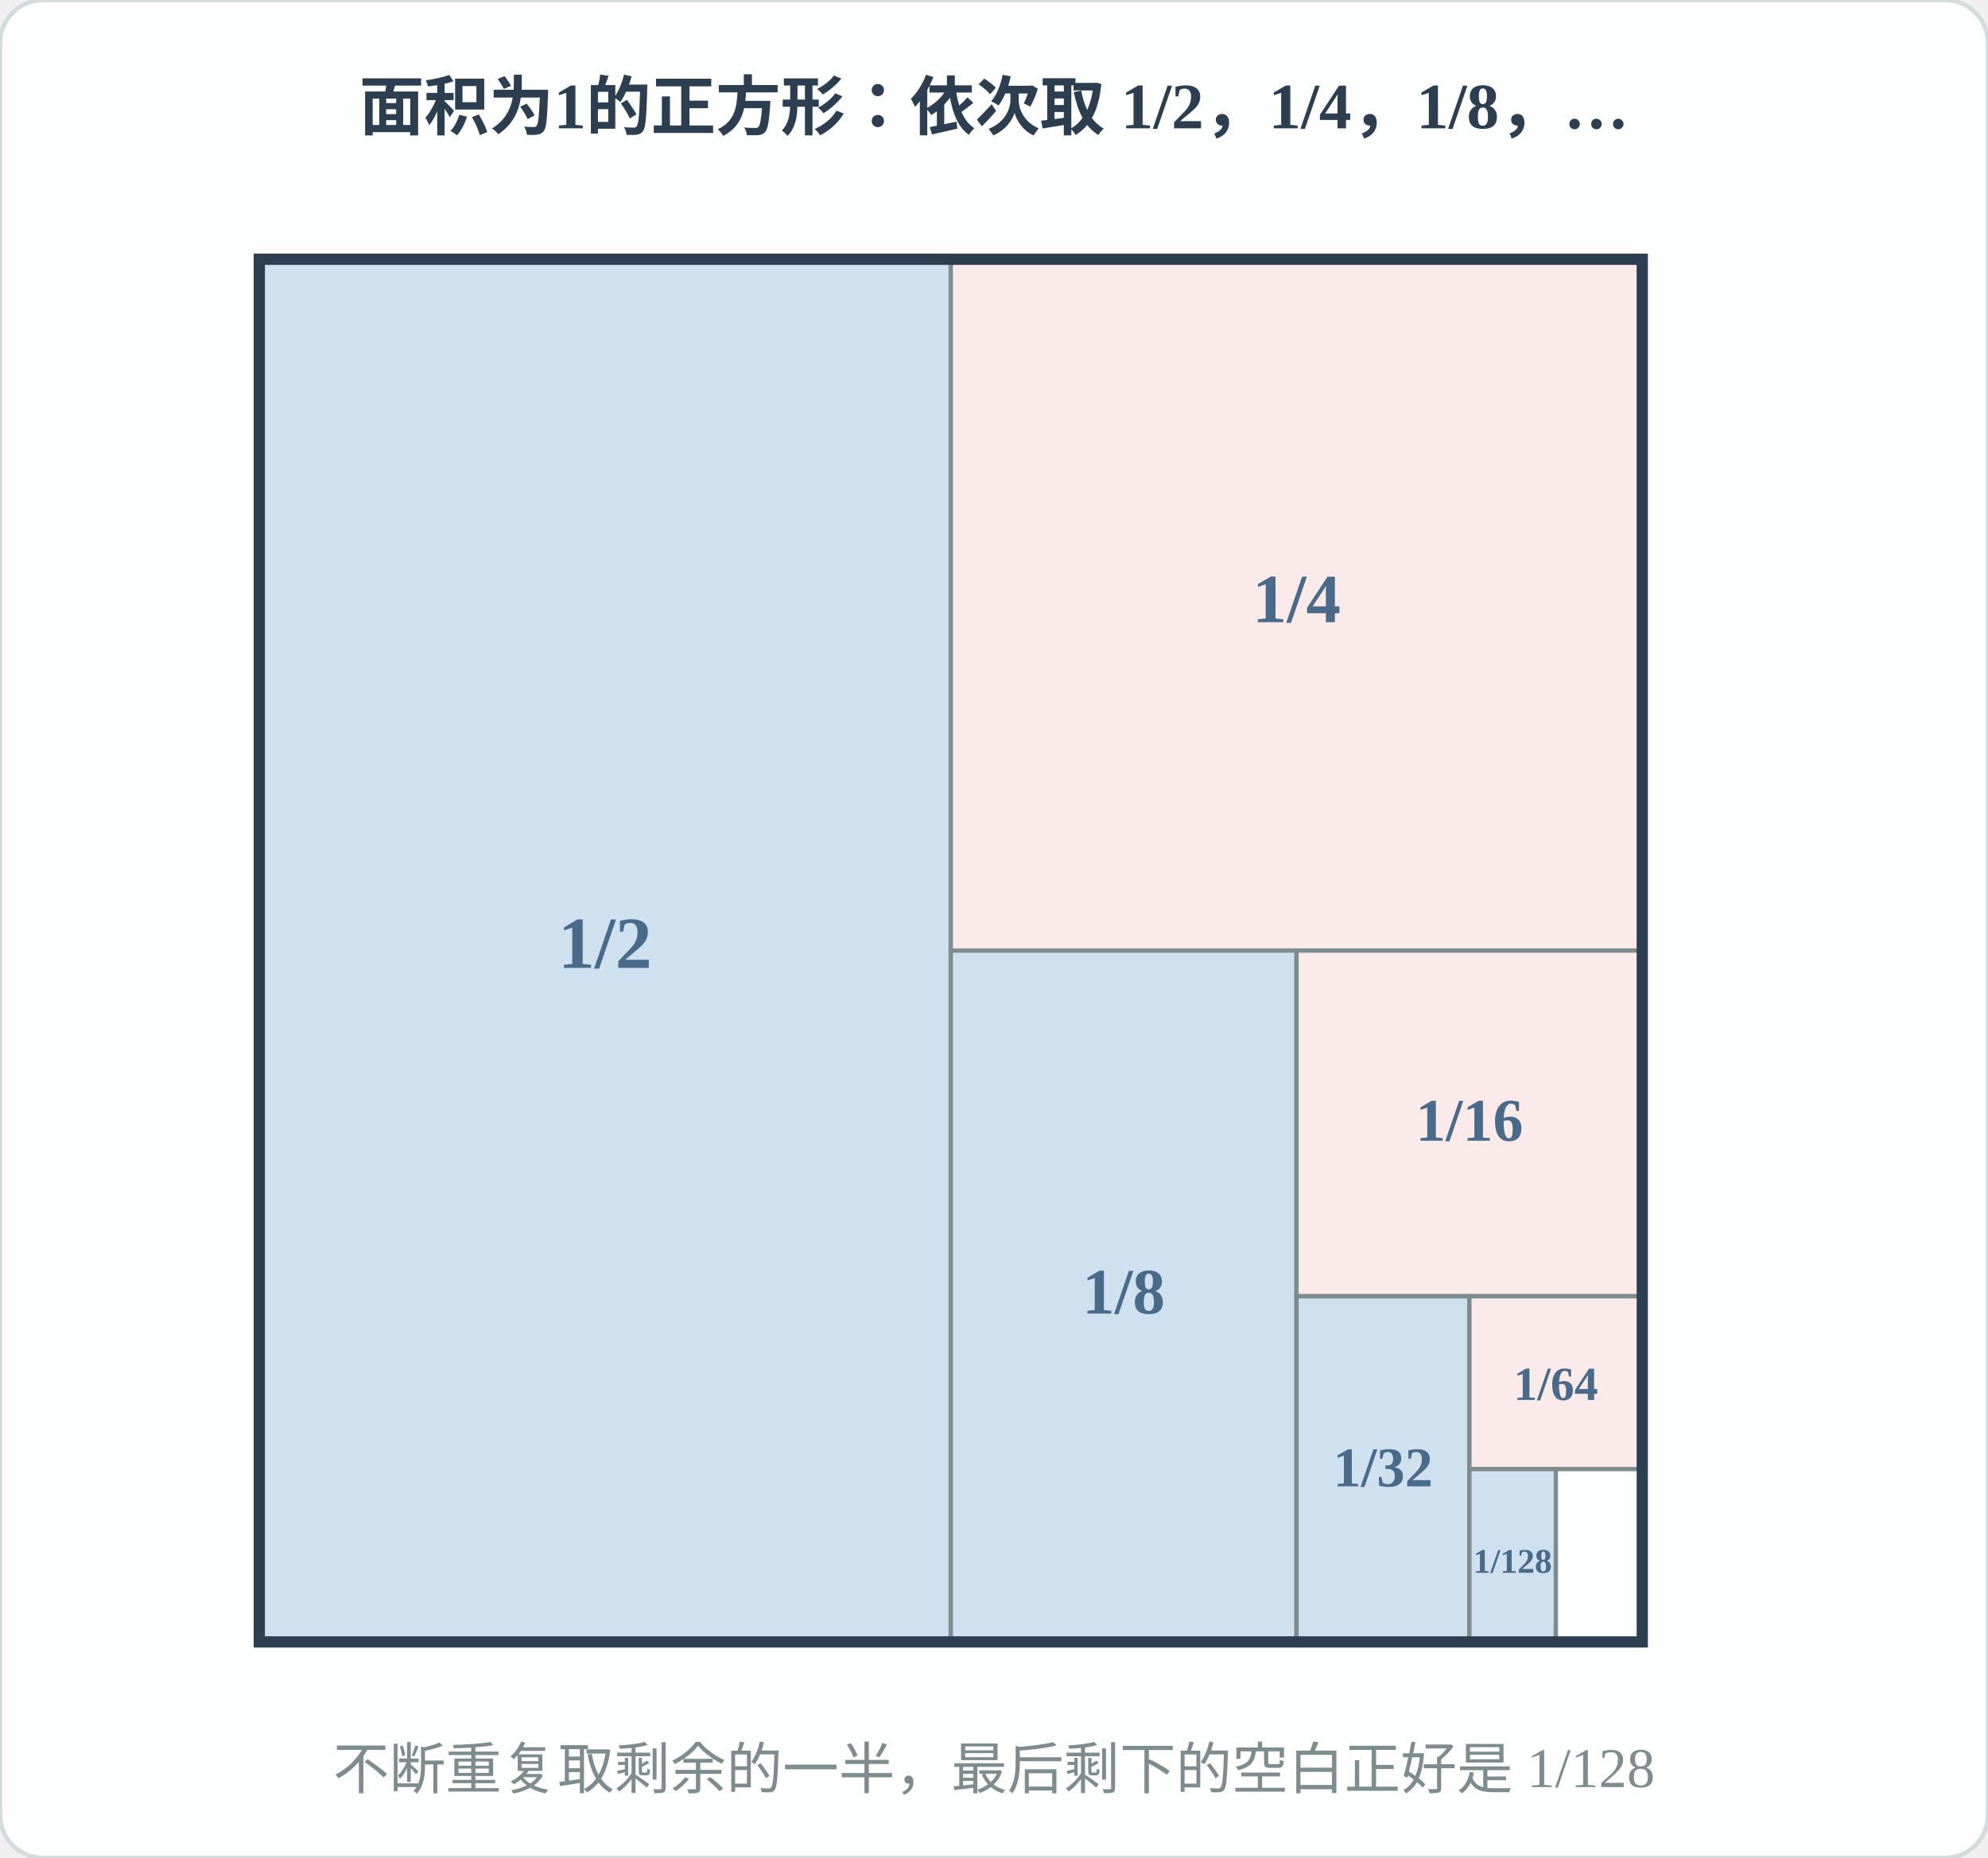
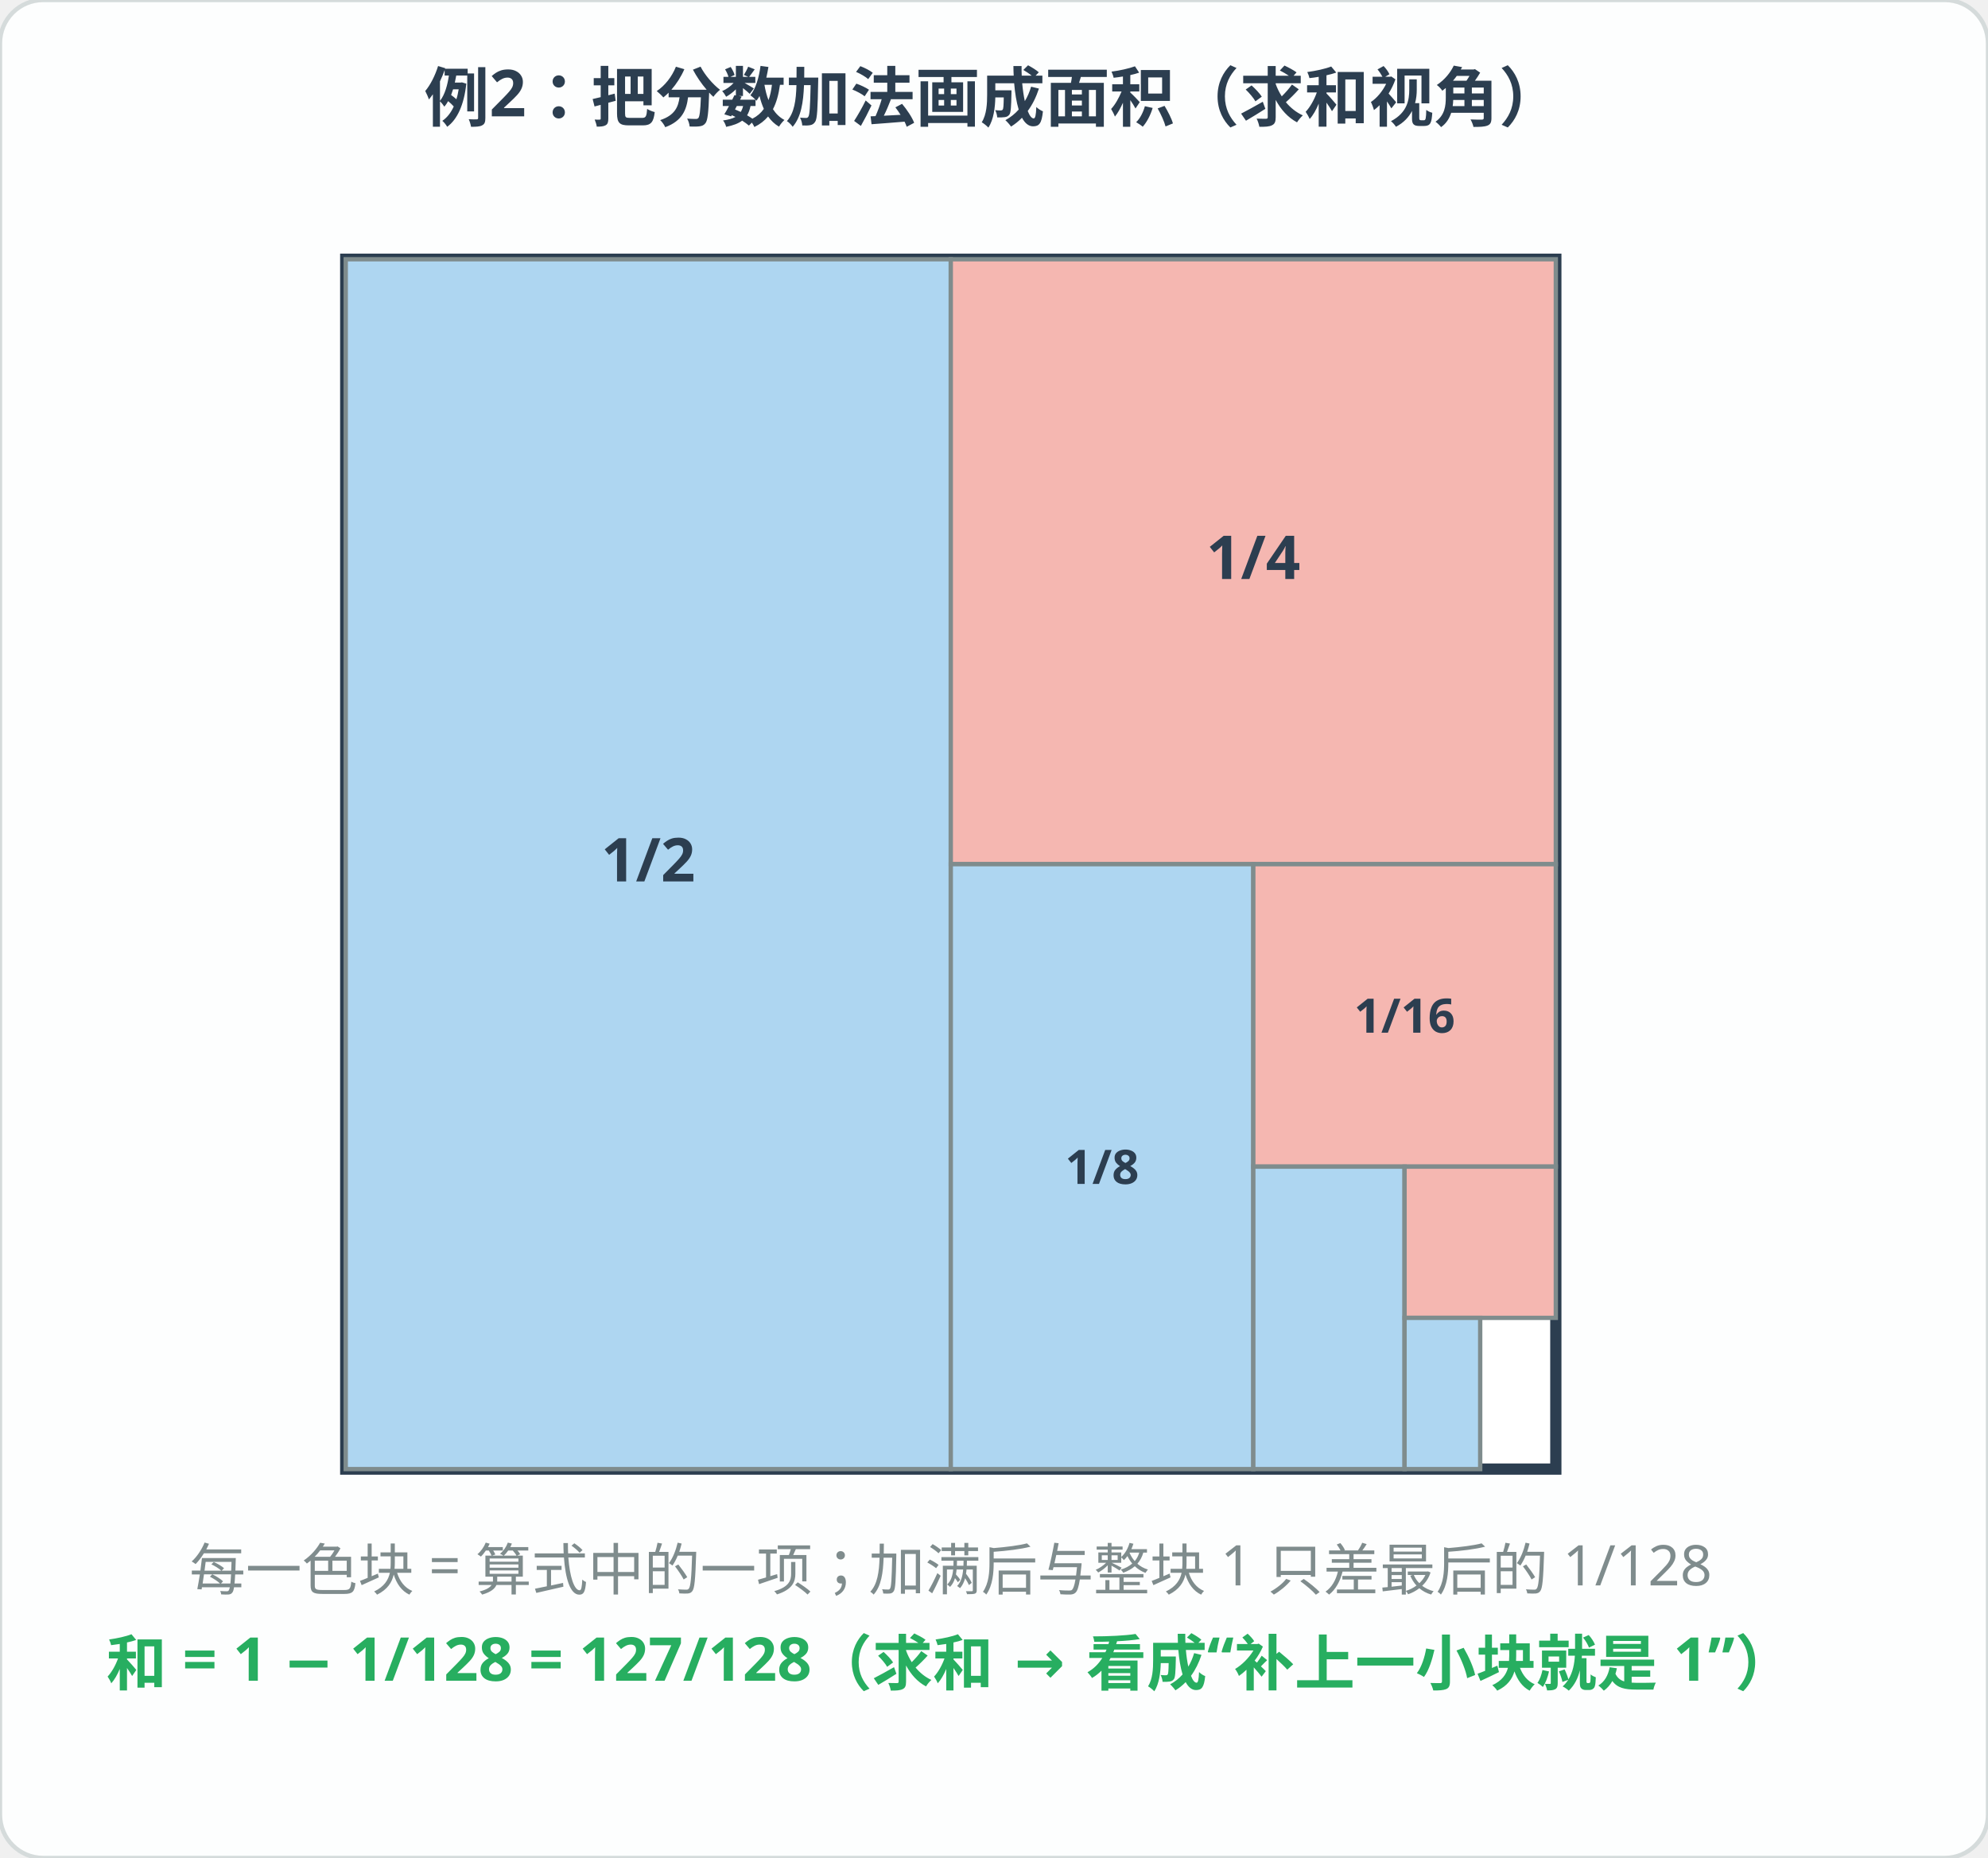
<svg xmlns="http://www.w3.org/2000/svg" width="460" height="430" viewBox="0 0 460 430">
+   <defs>
+     <marker id="ar" viewBox="0 0 10 10" refX="8" refY="5" markerWidth="7" markerHeight="7" orient="auto-start-reverse">
+       <path d="M0,3 L8,5 L0,7 L2,5 z" fill="#555" />
+     </marker>
+   </defs>
  <rect x="0" y="0" width="460" height="430" fill="#fdfefe" stroke="#d5dbdb" rx="10" />
-   <text x="230" y="30" text-anchor="middle" font-size="15" font-weight="bold" fill="#2c3e50">面积为1的正方形：依次取 1/2，1/4，1/8，…</text>
-   <rect x="60" y="60" width="160.0" height="320" fill="#cfe0ef" stroke="#7f8c8d" stroke-width="1" />
-   <text x="140.0" y="224.0" text-anchor="middle" font-size="17" font-weight="bold" fill="#4a6a8a">1/2</text>
-   <rect x="220.0" y="60" width="160.0" height="160.0" fill="#fbeaea" stroke="#7f8c8d" stroke-width="1" />
-   <text x="300.0" y="144.0" text-anchor="middle" font-size="16" font-weight="bold" fill="#4a6a8a">1/4</text>
-   <rect x="220.0" y="220.0" width="80.0" height="160.0" fill="#cfe0ef" stroke="#7f8c8d" stroke-width="1" />
-   <text x="260.0" y="304.0" text-anchor="middle" font-size="15" font-weight="bold" fill="#4a6a8a">1/8</text>
-   <rect x="300.0" y="220.0" width="80.0" height="80.0" fill="#fbeaea" stroke="#7f8c8d" stroke-width="1" />
-   <text x="340.0" y="264.0" text-anchor="middle" font-size="14" font-weight="bold" fill="#4a6a8a">1/16</text>
-   <rect x="300.0" y="300.0" width="40.0" height="80.0" fill="#cfe0ef" stroke="#7f8c8d" stroke-width="1" />
-   <text x="320.0" y="344.0" text-anchor="middle" font-size="13" font-weight="bold" fill="#4a6a8a">1/32</text>
-   <rect x="340.0" y="300.0" width="40.0" height="40.0" fill="#fbeaea" stroke="#7f8c8d" stroke-width="1" />
-   <text x="360.0" y="324.0" text-anchor="middle" font-size="11" font-weight="bold" fill="#4a6a8a">1/64</text>
-   <rect x="340.0" y="340.0" width="20.0" height="40.0" fill="#cfe0ef" stroke="#7f8c8d" stroke-width="1" />
-   <text x="350.0" y="364.0" text-anchor="middle" font-size="8" font-weight="bold" fill="#4a6a8a">1/128</text>
-   <rect x="60" y="60" width="320" height="320" fill="none" stroke="#2c3e50" stroke-width="2.6" />
-   <text x="230" y="414" text-anchor="middle" font-size="13" fill="#7f8c8d">不断重复取剩余的一半，最后剩下的空白正好是 1/128</text>
+   <text x="230.0" y="28" text-anchor="middle" font-size="15" font-weight="bold" fill="#2c3e50" font-family="Microsoft YaHei, SimHei, sans-serif">例2：把分数加法画成面积（求和视角）</text>
+   <rect x="80" y="60" width="280" height="280" fill="#ffffff" stroke="#2c3e50" stroke-width="2.6" />
+   <rect x="80.0" y="60.0" width="140.0" height="280.0" fill="#aed6f1" stroke="#7f8c8d" stroke-width="1" />
+   <text x="150.0" y="204.0" text-anchor="middle" font-size="14" font-weight="bold" fill="#2c3e50" font-family="Microsoft YaHei, SimHei, sans-serif">1/2</text>
+   <rect x="220.0" y="60.0" width="140.0" height="140.0" fill="#f5b7b1" stroke="#7f8c8d" stroke-width="1" />
+   <text x="290.0" y="134.0" text-anchor="middle" font-size="14" font-weight="bold" fill="#2c3e50" font-family="Microsoft YaHei, SimHei, sans-serif">1/4</text>
+   <rect x="220.0" y="200.0" width="70.0" height="140.0" fill="#aed6f1" stroke="#7f8c8d" stroke-width="1" />
+   <text x="255.0" y="274.0" text-anchor="middle" font-size="11" font-weight="bold" fill="#2c3e50" font-family="Microsoft YaHei, SimHei, sans-serif">1/8</text>
+   <rect x="290.0" y="200.0" width="70.0" height="70.0" fill="#f5b7b1" stroke="#7f8c8d" stroke-width="1" />
+   <text x="325.0" y="239.0" text-anchor="middle" font-size="11" font-weight="bold" fill="#2c3e50" font-family="Microsoft YaHei, SimHei, sans-serif">1/16</text>
+   <rect x="290.0" y="270.0" width="35.0" height="70.0" fill="#aed6f1" stroke="#7f8c8d" stroke-width="1" />
+   <rect x="325.0" y="270.0" width="35.0" height="35.0" fill="#f5b7b1" stroke="#7f8c8d" stroke-width="1" />
+   <rect x="325.0" y="305.0" width="17.5" height="35.0" fill="#aed6f1" stroke="#7f8c8d" stroke-width="1" />
+   <text x="220.0" y="368" text-anchor="middle" font-size="13" fill="#7f8c8d" font-family="Microsoft YaHei, SimHei, sans-serif">每一色块 = 算式中的一项；加满后与整块 1 只差最后的 1/128</text>
+   <text x="220.0" y="390" text-anchor="middle" font-size="14" font-weight="bold" fill="#27ae60" font-family="Microsoft YaHei, SimHei, sans-serif">和 = 1 − 1/128 = 127/128（求和 → 看成“补上一小块就是 1”）</text>
</svg>
